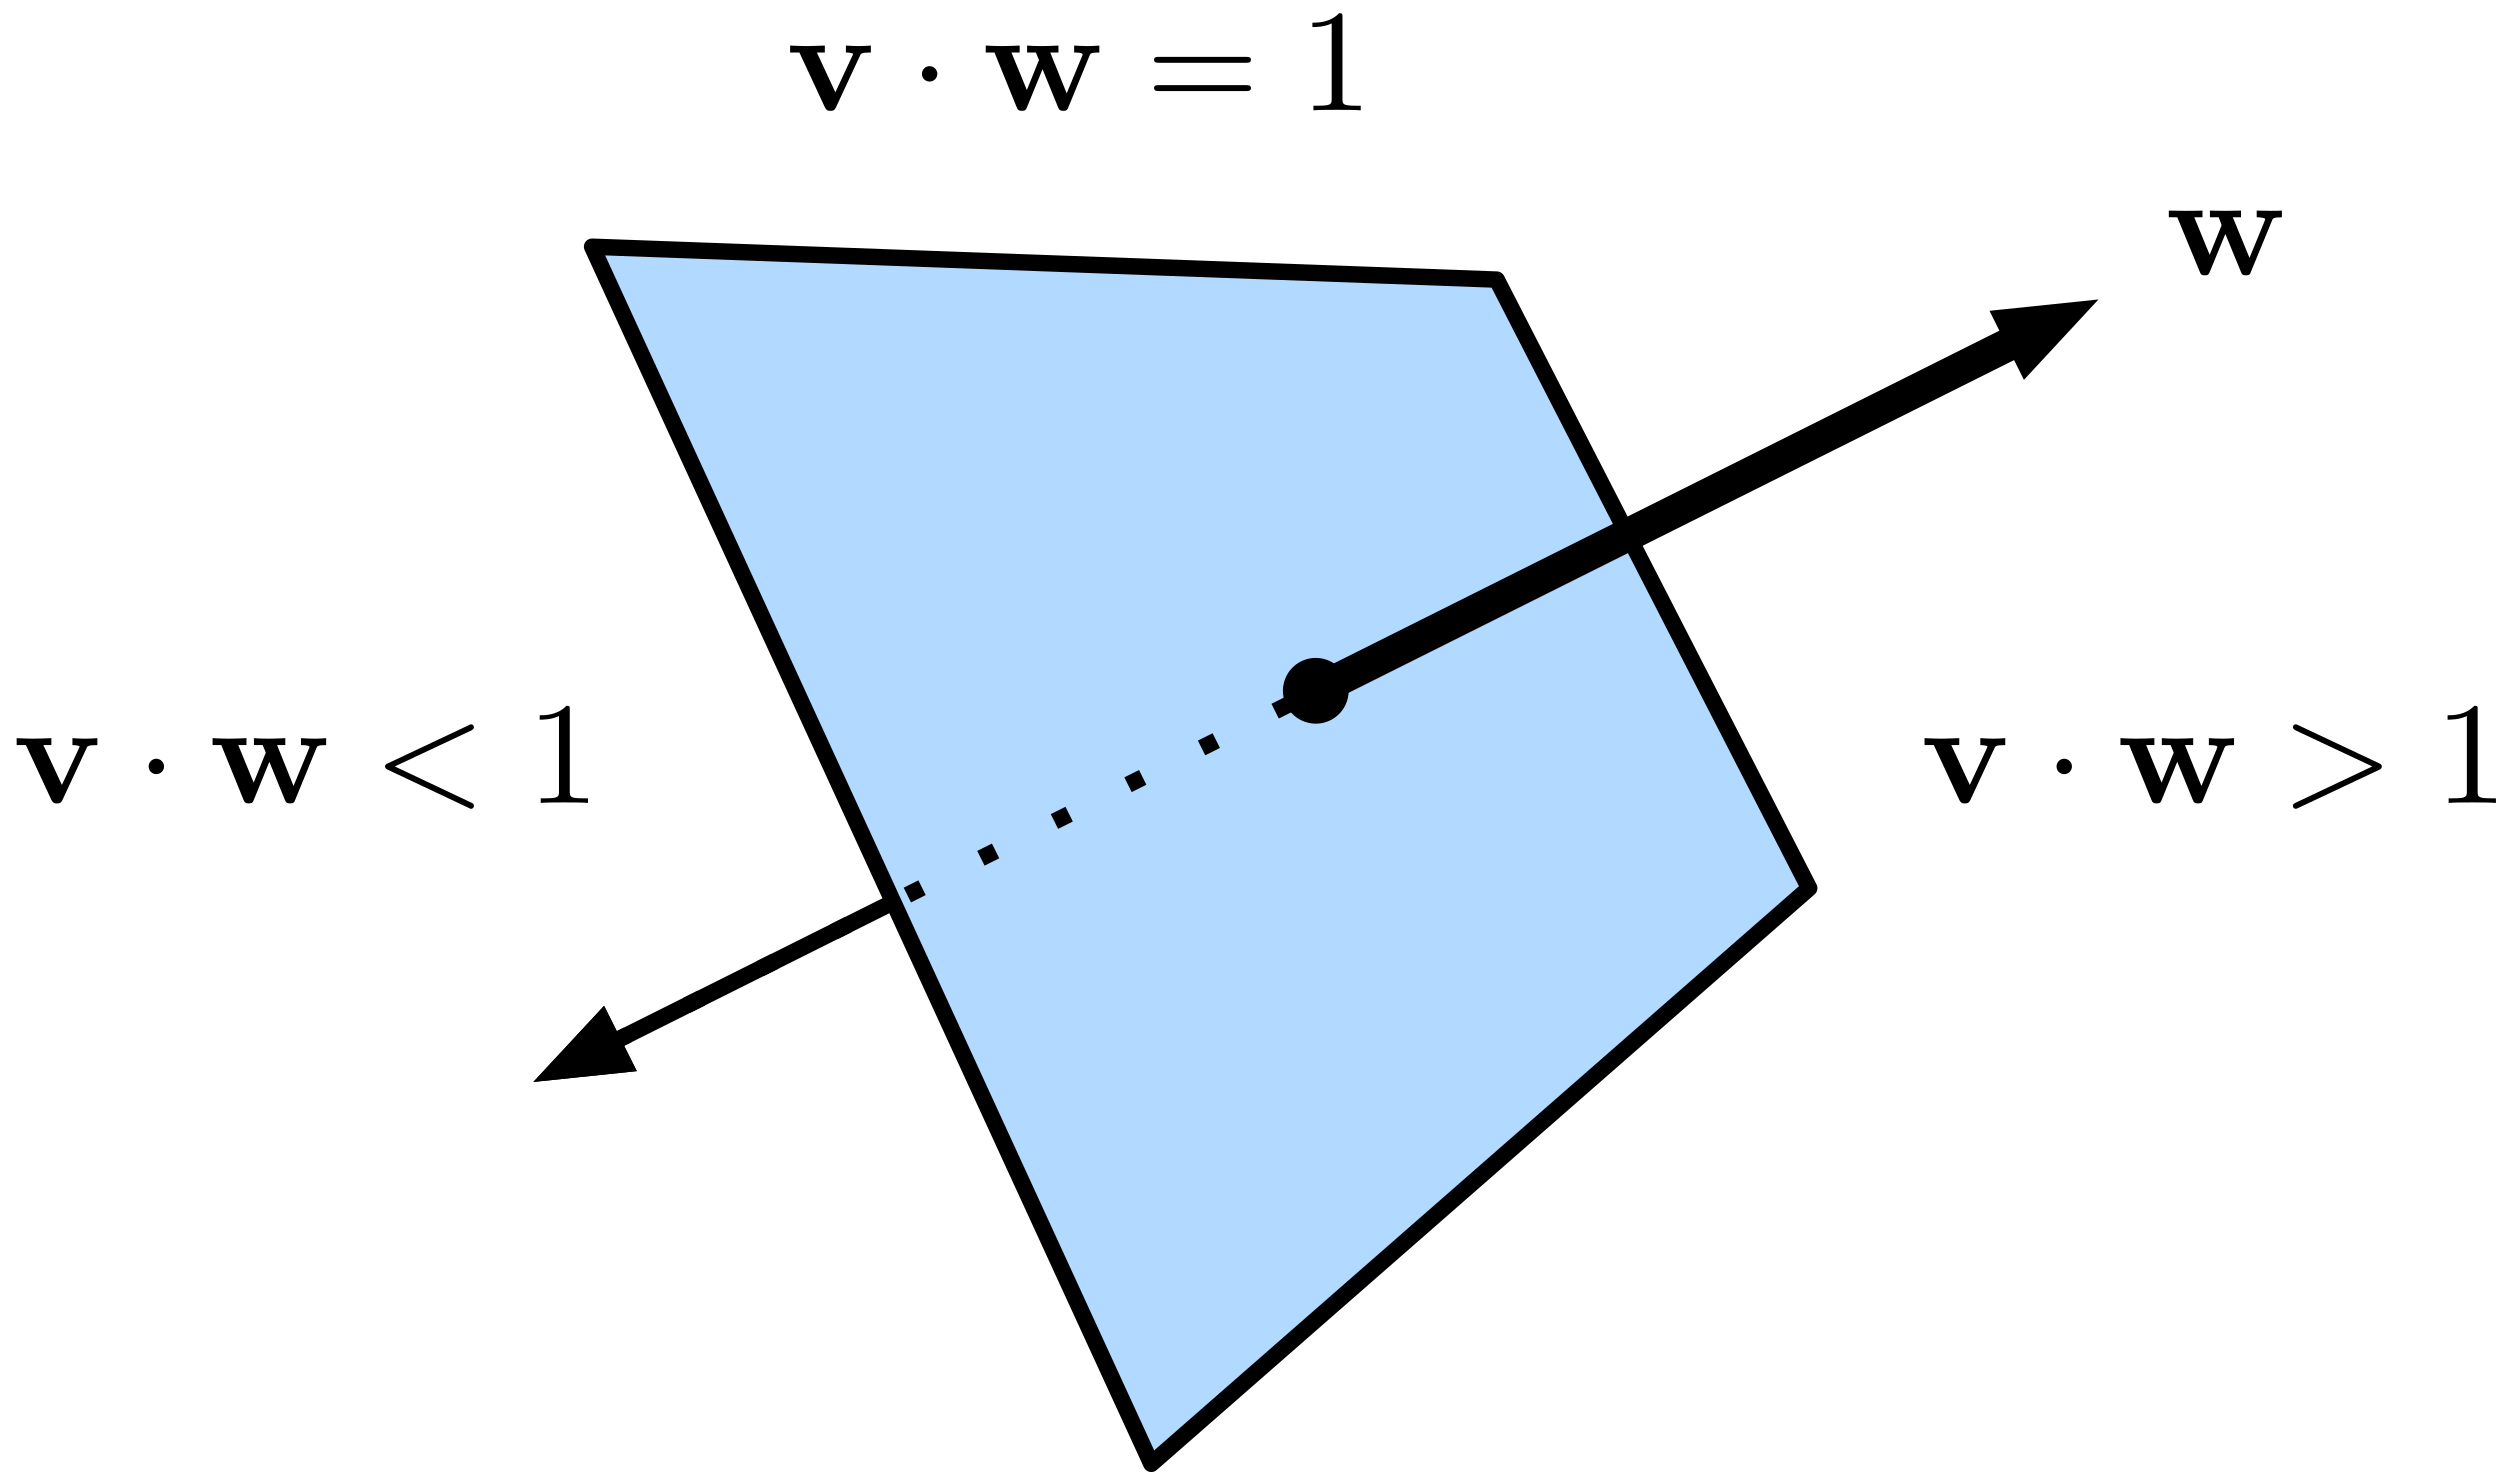
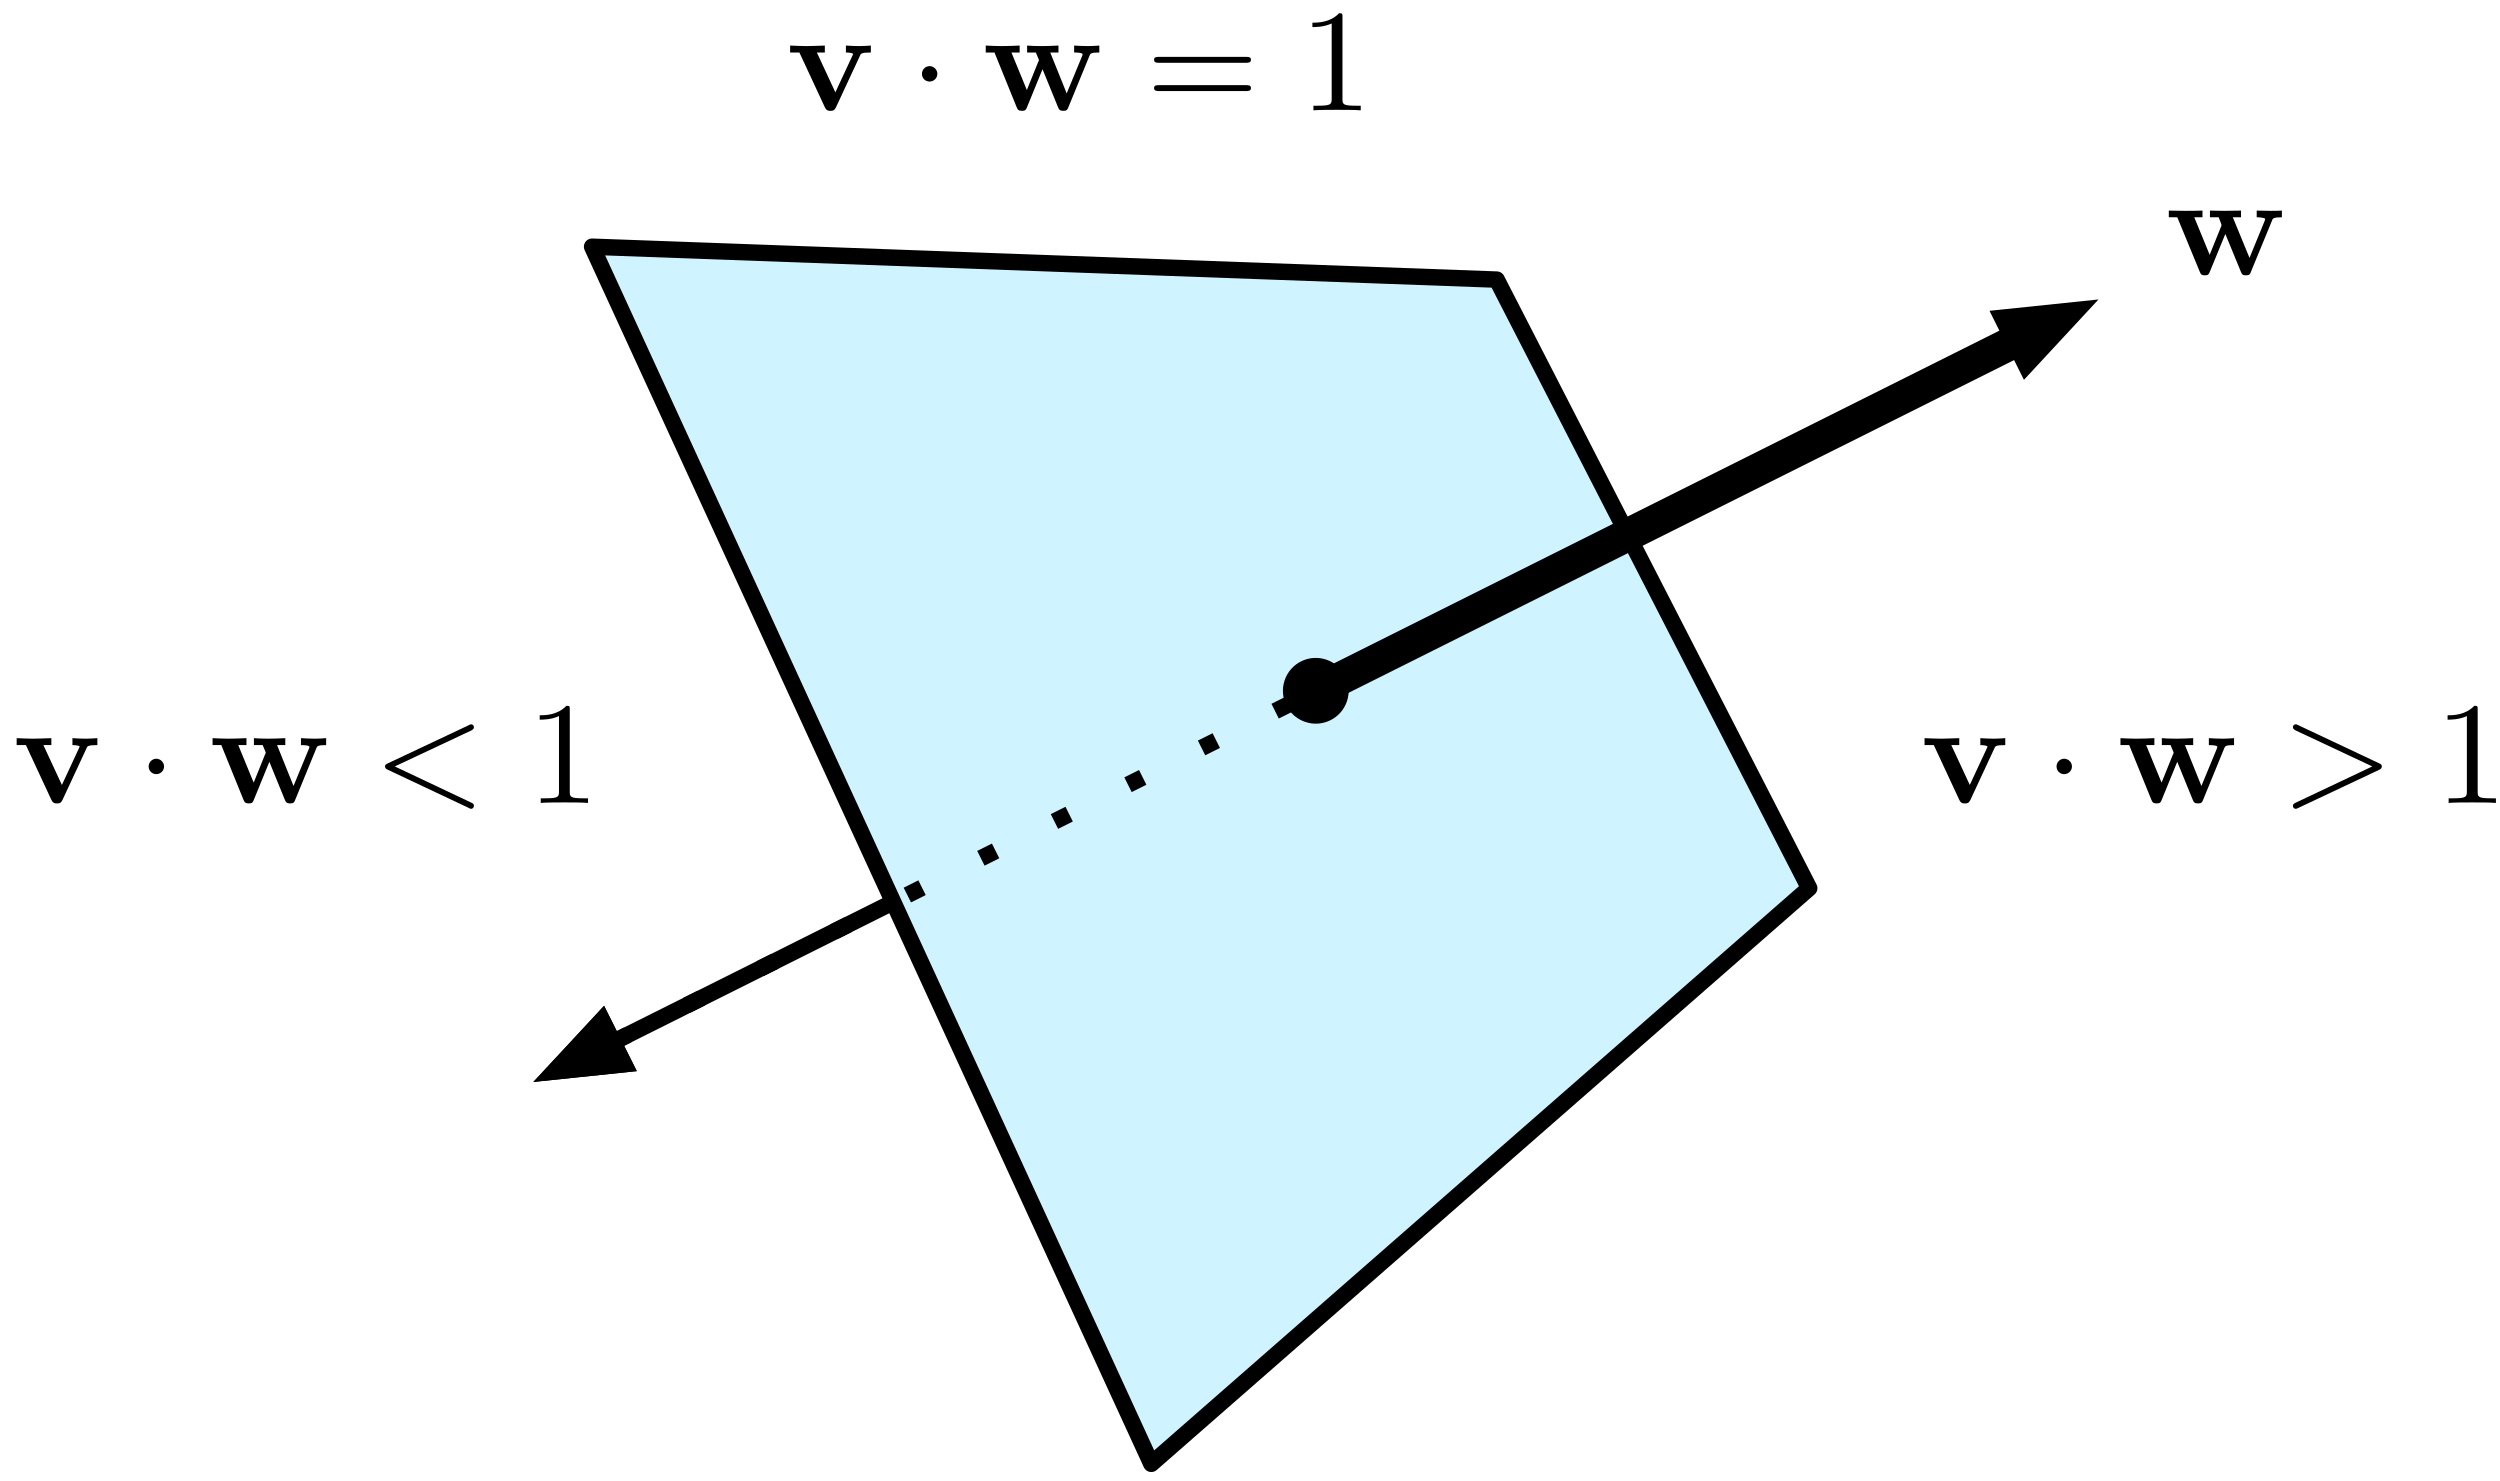
<svg xmlns="http://www.w3.org/2000/svg" xmlns:xlink="http://www.w3.org/1999/xlink" width="152pt" height="90pt" viewBox="0 0 152 90" version="1.1">
  <defs>
    <g>
      <symbol overflow="visible" id="glyph0-0">
        <path style="stroke:none;" d="" />
      </symbol>
      <symbol overflow="visible" id="glyph0-1">
        <path style="stroke:none;" d="M 4.484 -3.328 C 4.531 -3.453 4.578 -3.516 5.141 -3.516 L 5.141 -3.938 C 4.922 -3.922 4.656 -3.906 4.438 -3.906 C 4.219 -3.906 3.812 -3.922 3.625 -3.938 L 3.625 -3.516 C 3.797 -3.516 4.062 -3.484 4.062 -3.422 C 4.062 -3.406 4.047 -3.391 4.016 -3.312 L 2.984 -1.094 L 1.859 -3.516 L 2.344 -3.516 L 2.344 -3.938 C 2.047 -3.922 1.25 -3.906 1.234 -3.906 C 1 -3.906 0.594 -3.922 0.234 -3.938 L 0.234 -3.516 L 0.797 -3.516 L 2.344 -0.188 C 2.453 0.031 2.562 0.031 2.688 0.031 C 2.828 0.031 2.922 0.016 3.016 -0.172 Z M 4.484 -3.328 " />
      </symbol>
      <symbol overflow="visible" id="glyph0-2">
        <path style="stroke:none;" d="M 6.531 -3.328 C 6.578 -3.453 6.609 -3.516 7.125 -3.516 L 7.125 -3.938 C 6.922 -3.922 6.656 -3.906 6.453 -3.906 C 6.203 -3.906 5.797 -3.922 5.594 -3.938 L 5.594 -3.516 C 5.672 -3.516 6.109 -3.516 6.109 -3.406 C 6.109 -3.391 6.094 -3.328 6.078 -3.297 L 5.141 -1.031 L 4.141 -3.516 L 4.641 -3.516 L 4.641 -3.938 C 4.344 -3.922 3.891 -3.906 3.625 -3.906 C 3.25 -3.906 2.875 -3.922 2.734 -3.938 L 2.734 -3.516 L 3.266 -3.516 C 3.453 -3.078 3.453 -3.062 3.453 -3.047 C 3.453 -3.016 3.422 -2.953 3.406 -2.938 L 2.719 -1.234 L 1.781 -3.516 L 2.281 -3.516 L 2.281 -3.938 C 1.906 -3.922 1.547 -3.906 1.188 -3.906 C 0.906 -3.906 0.516 -3.922 0.219 -3.938 L 0.219 -3.516 L 0.75 -3.516 L 2.094 -0.203 C 2.156 -0.047 2.203 0.031 2.422 0.031 C 2.641 0.031 2.672 -0.047 2.734 -0.203 L 3.672 -2.5 L 4.609 -0.203 C 4.672 -0.047 4.719 0.031 4.938 0.031 C 5.156 0.031 5.188 -0.047 5.25 -0.203 Z M 6.531 -3.328 " />
      </symbol>
      <symbol overflow="visible" id="glyph1-0">
        <path style="stroke:none;" d="" />
      </symbol>
      <symbol overflow="visible" id="glyph1-1">
        <path style="stroke:none;" d="M 1.703 -2.219 C 1.703 -2.469 1.484 -2.688 1.234 -2.688 C 0.969 -2.688 0.766 -2.469 0.766 -2.219 C 0.766 -1.953 0.969 -1.75 1.234 -1.75 C 1.484 -1.75 1.703 -1.953 1.703 -2.219 Z M 1.703 -2.219 " />
      </symbol>
      <symbol overflow="visible" id="glyph2-0">
        <path style="stroke:none;" d="" />
      </symbol>
      <symbol overflow="visible" id="glyph2-1">
        <path style="stroke:none;" d="M 6.094 -2.891 C 6.219 -2.891 6.391 -2.891 6.391 -3.078 C 6.391 -3.25 6.219 -3.25 6.094 -3.25 L 0.781 -3.25 C 0.672 -3.25 0.5 -3.25 0.5 -3.078 C 0.5 -2.891 0.672 -2.891 0.797 -2.891 Z M 6.094 -1.172 C 6.219 -1.172 6.391 -1.172 6.391 -1.359 C 6.391 -1.531 6.219 -1.531 6.094 -1.531 L 0.797 -1.531 C 0.672 -1.531 0.5 -1.531 0.5 -1.359 C 0.5 -1.172 0.672 -1.172 0.781 -1.172 Z M 6.094 -1.172 " />
      </symbol>
      <symbol overflow="visible" id="glyph2-2">
        <path style="stroke:none;" d="M 2.609 -5.672 C 2.609 -5.875 2.609 -5.906 2.406 -5.906 C 1.859 -5.328 1.078 -5.328 0.781 -5.328 L 0.781 -5.062 C 0.969 -5.062 1.484 -5.062 1.953 -5.281 L 1.953 -0.703 C 1.953 -0.375 1.922 -0.281 1.125 -0.281 L 0.844 -0.281 L 0.844 0 C 1.156 -0.031 1.922 -0.031 2.281 -0.031 C 2.625 -0.031 3.406 -0.031 3.719 0 L 3.719 -0.281 L 3.422 -0.281 C 2.625 -0.281 2.609 -0.375 2.609 -0.703 Z M 2.609 -5.672 " />
      </symbol>
      <symbol overflow="visible" id="glyph3-0">
        <path style="stroke:none;" d="" />
      </symbol>
      <symbol overflow="visible" id="glyph3-1">
        <path style="stroke:none;" d="M 4.484 -3.328 C 4.531 -3.453 4.578 -3.516 5.141 -3.516 L 5.141 -3.938 C 4.922 -3.922 4.656 -3.906 4.438 -3.906 C 4.219 -3.906 3.812 -3.922 3.625 -3.938 L 3.625 -3.516 C 3.797 -3.516 4.062 -3.484 4.062 -3.422 C 4.062 -3.406 4.047 -3.391 4.016 -3.312 L 2.984 -1.094 L 1.859 -3.516 L 2.344 -3.516 L 2.344 -3.938 C 2.047 -3.922 1.25 -3.906 1.234 -3.906 C 1 -3.906 0.594 -3.922 0.234 -3.938 L 0.234 -3.516 L 0.797 -3.516 L 2.344 -0.188 C 2.453 0.031 2.562 0.031 2.688 0.031 C 2.828 0.031 2.922 0.016 3.016 -0.172 Z M 4.484 -3.328 " />
      </symbol>
      <symbol overflow="visible" id="glyph3-2">
        <path style="stroke:none;" d="M 6.531 -3.328 C 6.578 -3.453 6.609 -3.516 7.125 -3.516 L 7.125 -3.938 C 6.922 -3.922 6.656 -3.906 6.453 -3.906 C 6.203 -3.906 5.797 -3.922 5.594 -3.938 L 5.594 -3.516 C 5.672 -3.516 6.109 -3.516 6.109 -3.406 C 6.109 -3.391 6.094 -3.328 6.078 -3.297 L 5.141 -1.031 L 4.141 -3.516 L 4.641 -3.516 L 4.641 -3.938 C 4.344 -3.922 3.891 -3.906 3.625 -3.906 C 3.25 -3.906 2.875 -3.922 2.734 -3.938 L 2.734 -3.516 L 3.266 -3.516 C 3.453 -3.078 3.453 -3.062 3.453 -3.047 C 3.453 -3.016 3.422 -2.953 3.406 -2.938 L 2.719 -1.234 L 1.781 -3.516 L 2.281 -3.516 L 2.281 -3.938 C 1.906 -3.922 1.547 -3.906 1.188 -3.906 C 0.906 -3.906 0.516 -3.922 0.219 -3.938 L 0.219 -3.516 L 0.75 -3.516 L 2.094 -0.203 C 2.156 -0.047 2.203 0.031 2.422 0.031 C 2.641 0.031 2.672 -0.047 2.734 -0.203 L 3.672 -2.5 L 4.609 -0.203 C 4.672 -0.047 4.719 0.031 4.938 0.031 C 5.156 0.031 5.188 -0.047 5.25 -0.203 Z M 6.531 -3.328 " />
      </symbol>
      <symbol overflow="visible" id="glyph4-0">
        <path style="stroke:none;" d="" />
      </symbol>
      <symbol overflow="visible" id="glyph4-1">
        <path style="stroke:none;" d="M 1.703 -2.219 C 1.703 -2.469 1.484 -2.688 1.234 -2.688 C 0.969 -2.688 0.766 -2.469 0.766 -2.219 C 0.766 -1.953 0.969 -1.75 1.234 -1.75 C 1.484 -1.75 1.703 -1.953 1.703 -2.219 Z M 1.703 -2.219 " />
      </symbol>
      <symbol overflow="visible" id="glyph5-0">
        <path style="stroke:none;" d="" />
      </symbol>
      <symbol overflow="visible" id="glyph5-1">
        <path style="stroke:none;" d="M 5.984 -2.016 C 6.078 -2.062 6.141 -2.109 6.141 -2.219 C 6.141 -2.328 6.078 -2.359 5.984 -2.406 L 1.078 -4.719 C 0.953 -4.781 0.938 -4.781 0.906 -4.781 C 0.812 -4.781 0.734 -4.703 0.734 -4.609 C 0.734 -4.531 0.781 -4.469 0.906 -4.406 L 5.562 -2.219 L 0.906 -0.016 C 0.781 0.047 0.734 0.094 0.734 0.172 C 0.734 0.281 0.812 0.359 0.906 0.359 C 0.938 0.359 0.953 0.359 1.078 0.297 Z M 5.984 -2.016 " />
      </symbol>
      <symbol overflow="visible" id="glyph6-0">
        <path style="stroke:none;" d="" />
      </symbol>
      <symbol overflow="visible" id="glyph6-1">
        <path style="stroke:none;" d="M 2.609 -5.672 C 2.609 -5.875 2.609 -5.906 2.406 -5.906 C 1.859 -5.328 1.078 -5.328 0.781 -5.328 L 0.781 -5.062 C 0.969 -5.062 1.484 -5.062 1.953 -5.281 L 1.953 -0.703 C 1.953 -0.375 1.922 -0.281 1.125 -0.281 L 0.844 -0.281 L 0.844 0 C 1.156 -0.031 1.922 -0.031 2.281 -0.031 C 2.625 -0.031 3.406 -0.031 3.719 0 L 3.719 -0.281 L 3.422 -0.281 C 2.625 -0.281 2.609 -0.375 2.609 -0.703 Z M 2.609 -5.672 " />
      </symbol>
      <symbol overflow="visible" id="glyph7-0">
        <path style="stroke:none;" d="" />
      </symbol>
      <symbol overflow="visible" id="glyph7-1">
        <path style="stroke:none;" d="M 5.984 -4.406 C 6.094 -4.469 6.141 -4.516 6.141 -4.609 C 6.141 -4.703 6.062 -4.781 5.969 -4.781 C 5.938 -4.781 5.922 -4.781 5.812 -4.719 L 0.906 -2.406 C 0.812 -2.359 0.734 -2.328 0.734 -2.219 C 0.734 -2.109 0.812 -2.062 0.906 -2.016 L 5.812 0.297 C 5.922 0.359 5.938 0.359 5.969 0.359 C 6.062 0.359 6.141 0.281 6.141 0.172 C 6.141 0.078 6.094 0.031 5.984 -0.016 L 1.328 -2.219 Z M 5.984 -4.406 " />
      </symbol>
      <symbol overflow="visible" id="glyph8-0">
        <path style="stroke:none;" d="" />
      </symbol>
      <symbol overflow="visible" id="glyph8-1">
        <path style="stroke:none;" d="M 6.5 -3.312 C 6.531 -3.422 6.578 -3.5 7.094 -3.5 L 7.094 -3.906 C 6.891 -3.891 6.625 -3.891 6.422 -3.891 C 6.172 -3.891 5.766 -3.906 5.562 -3.906 L 5.562 -3.5 C 5.656 -3.5 6.078 -3.484 6.078 -3.391 C 6.078 -3.359 6.047 -3.312 6.047 -3.281 L 5.125 -1.031 L 4.109 -3.5 L 4.609 -3.5 L 4.609 -3.906 C 4.328 -3.906 3.875 -3.891 3.609 -3.891 C 3.234 -3.891 2.859 -3.906 2.719 -3.906 L 2.719 -3.5 L 3.25 -3.5 C 3.422 -3.062 3.422 -3.047 3.422 -3.031 C 3.422 -3 3.406 -2.938 3.391 -2.922 L 2.703 -1.219 L 1.766 -3.5 L 2.266 -3.5 L 2.266 -3.906 C 1.906 -3.891 1.547 -3.891 1.188 -3.891 C 0.906 -3.891 0.516 -3.906 0.219 -3.906 L 0.219 -3.5 L 0.734 -3.5 L 2.094 -0.203 C 2.156 -0.047 2.188 0.031 2.406 0.031 C 2.625 0.031 2.656 -0.047 2.719 -0.203 L 3.656 -2.484 L 4.594 -0.203 C 4.656 -0.047 4.688 0.031 4.906 0.031 C 5.125 0.031 5.172 -0.047 5.219 -0.203 Z M 6.5 -3.312 " />
      </symbol>
    </g>
    <clipPath id="clip1">
      <path d="M 48 2 L 53 2 L 53 6.918 L 48 6.918 Z M 48 2 " />
    </clipPath>
    <clipPath id="clip2">
      <path d="M 59 2 L 67 2 L 67 6.918 L 59 6.918 Z M 59 2 " />
    </clipPath>
    <clipPath id="clip3">
      <path d="M 70 0.566 L 82.773 0.566 L 82.773 6.918 L 70 6.918 Z M 70 0.566 " />
    </clipPath>
    <clipPath id="clip4">
      <path d="M 139 44 L 145 44 L 145 49.918 L 139 49.918 Z M 139 44 " />
    </clipPath>
    <clipPath id="clip5">
      <path d="M 148 42.098 L 151.801 42.098 L 151.801 49 L 148 49 Z M 148 42.098 " />
    </clipPath>
    <clipPath id="clip6">
      <path d="M 23 44 L 29 44 L 29 49.918 L 23 49.918 Z M 23 44 " />
    </clipPath>
    <clipPath id="clip7">
      <path d="M 32 42.098 L 35.801 42.098 L 35.801 49 L 32 49 Z M 32 42.098 " />
    </clipPath>
    <clipPath id="clip8">
      <path d="M 131.07 12.367 L 138.848 12.367 L 138.848 16.918 L 131.07 16.918 Z M 131.07 12.367 " />
    </clipPath>
  </defs>
  <g id="surface1">
-     <path style=" stroke:none;fill-rule:nonzero;fill:rgb(69.804%,85.098%,100%);fill-opacity:1;" d="M 35.621 14.984 L 70.039 88.793 L 110.137 53.934 L 91.281 16.926 Z M 35.621 14.984 " />
+     <path style=" stroke:none;fill-rule:nonzero;fill:rgb(81.177%,95.686%,100%);fill-opacity:1;" d="M 35.621 14.984 L 70.039 88.793 L 110.137 53.934 L 91.281 16.926 Z M 35.621 14.984 " />
    <path style="fill:none;stroke-width:2;stroke-linecap:butt;stroke-linejoin:round;stroke:rgb(0%,0%,0%);stroke-opacity:1;stroke-miterlimit:10;" d="M 137.902 55.551 L 95.805 76.598 " transform="matrix(1,0,0,1,-15,-35)" />
    <path style="fill-rule:nonzero;fill:rgb(0%,0%,0%);fill-opacity:1;stroke-width:2;stroke-linecap:butt;stroke-linejoin:miter;stroke:rgb(0%,0%,0%);stroke-opacity:1;stroke-miterlimit:10;" d="M 95.285 76.145 C 95.758 76.305 96.012 76.812 95.855 77.285 C 95.695 77.758 95.188 78.012 94.715 77.855 C 94.242 77.695 93.988 77.188 94.145 76.715 C 94.305 76.242 94.812 75.988 95.285 76.145 " transform="matrix(1,0,0,1,-15,-35)" />
    <path style="fill-rule:nonzero;fill:rgb(0%,0%,0%);fill-opacity:1;stroke-width:2;stroke-linecap:butt;stroke-linejoin:miter;stroke:rgb(0%,0%,0%);stroke-opacity:1;stroke-miterlimit:10;" d="M 140.047 54.477 L 137.5 54.742 L 138.305 56.355 Z M 140.047 54.477 " transform="matrix(1,0,0,1,-15,-35)" />
    <g clip-path="url(#clip1)" clip-rule="nonzero">
      <g style="fill:rgb(0%,0%,0%);fill-opacity:1;">
        <use xlink:href="#glyph0-1" x="47.806" y="6.708" />
      </g>
    </g>
    <g style="fill:rgb(0%,0%,0%);fill-opacity:1;">
      <use xlink:href="#glyph1-1" x="55.288" y="6.708" />
    </g>
    <g clip-path="url(#clip2)" clip-rule="nonzero">
      <g style="fill:rgb(0%,0%,0%);fill-opacity:1;">
        <use xlink:href="#glyph0-2" x="59.714" y="6.708" />
      </g>
    </g>
    <g clip-path="url(#clip3)" clip-rule="nonzero">
      <g style="fill:rgb(0%,0%,0%);fill-opacity:1;">
        <use xlink:href="#glyph2-1" x="69.667" y="6.708" />
        <use xlink:href="#glyph2-2" x="79.013" y="6.708" />
      </g>
    </g>
    <g style="fill:rgb(0%,0%,0%);fill-opacity:1;">
      <use xlink:href="#glyph3-1" x="116.779" y="48.818" />
    </g>
    <g style="fill:rgb(0%,0%,0%);fill-opacity:1;">
      <use xlink:href="#glyph4-1" x="124.272" y="48.818" />
    </g>
    <g style="fill:rgb(0%,0%,0%);fill-opacity:1;">
      <use xlink:href="#glyph3-2" x="128.705" y="48.818" />
    </g>
    <g clip-path="url(#clip4)" clip-rule="nonzero">
      <g style="fill:rgb(0%,0%,0%);fill-opacity:1;">
        <use xlink:href="#glyph5-1" x="138.674" y="48.818" />
      </g>
    </g>
    <g clip-path="url(#clip5)" clip-rule="nonzero">
      <g style="fill:rgb(0%,0%,0%);fill-opacity:1;">
        <use xlink:href="#glyph6-1" x="148.033" y="48.818" />
      </g>
    </g>
    <g style="fill:rgb(0%,0%,0%);fill-opacity:1;">
      <use xlink:href="#glyph3-1" x="0.779" y="48.818" />
    </g>
    <g style="fill:rgb(0%,0%,0%);fill-opacity:1;">
      <use xlink:href="#glyph4-1" x="8.272" y="48.818" />
    </g>
    <g style="fill:rgb(0%,0%,0%);fill-opacity:1;">
      <use xlink:href="#glyph3-2" x="12.705" y="48.818" />
    </g>
    <g clip-path="url(#clip6)" clip-rule="nonzero">
      <g style="fill:rgb(0%,0%,0%);fill-opacity:1;">
        <use xlink:href="#glyph7-1" x="22.674" y="48.818" />
      </g>
    </g>
    <g clip-path="url(#clip7)" clip-rule="nonzero">
      <g style="fill:rgb(0%,0%,0%);fill-opacity:1;">
        <use xlink:href="#glyph6-1" x="32.033" y="48.818" />
      </g>
    </g>
    <path style="fill:none;stroke-width:1;stroke-linecap:round;stroke-linejoin:round;stroke:rgb(0%,0%,0%);stroke-opacity:1;stroke-miterlimit:10;" d="M 51 50 L 106 52 L 125 89 L 85 124 L 51 50 " transform="matrix(1,0,0,1,-15,-35)" />
    <path style="fill:none;stroke-width:1;stroke-linecap:butt;stroke-linejoin:round;stroke:rgb(0%,0%,0%);stroke-opacity:1;stroke-dasharray:1,4;stroke-miterlimit:10;" d="M 52.277 98.363 L 93.66 77.672 " transform="matrix(1,0,0,1,-15,-35)" />
    <path style="fill-rule:nonzero;fill:rgb(0%,0%,0%);fill-opacity:1;stroke-width:1;stroke-linecap:butt;stroke-linejoin:miter;stroke:rgb(0%,0%,0%);stroke-opacity:1;stroke-miterlimit:10;" d="M 94.527 78.422 C 93.738 78.16 93.316 77.312 93.578 76.527 C 93.84 75.738 94.688 75.316 95.473 75.578 C 96.262 75.84 96.684 76.688 96.422 77.473 C 96.16 78.262 95.312 78.684 94.527 78.422 " transform="matrix(1,0,0,1,-15,-35)" />
    <path style="fill-rule:nonzero;fill:rgb(0%,0%,0%);fill-opacity:1;stroke-width:1;stroke-linecap:butt;stroke-linejoin:miter;stroke:rgb(0%,0%,0%);stroke-opacity:1;stroke-miterlimit:10;" d="M 48.699 100.148 L 52.949 99.703 L 51.605 97.02 Z M 48.699 100.148 " transform="matrix(1,0,0,1,-15,-35)" />
    <path style="fill:none;stroke-width:1;stroke-linecap:butt;stroke-linejoin:round;stroke:rgb(0%,0%,0%);stroke-opacity:1;stroke-miterlimit:10;" d="M 52.277 98.363 L 69.43 89.785 " transform="matrix(1,0,0,1,-15,-35)" />
    <path style="fill-rule:nonzero;fill:rgb(0%,0%,0%);fill-opacity:1;stroke-width:1;stroke-linecap:butt;stroke-linejoin:miter;stroke:rgb(0%,0%,0%);stroke-opacity:1;stroke-miterlimit:10;" d="M 48.699 100.148 L 52.949 99.703 L 51.605 97.02 Z M 48.699 100.148 " transform="matrix(1,0,0,1,-15,-35)" />
    <g clip-path="url(#clip8)" clip-rule="nonzero">
      <g style="fill:rgb(0%,0%,0%);fill-opacity:1;">
        <use xlink:href="#glyph8-1" x="131.645" y="16.71" />
      </g>
    </g>
  </g>
</svg>
